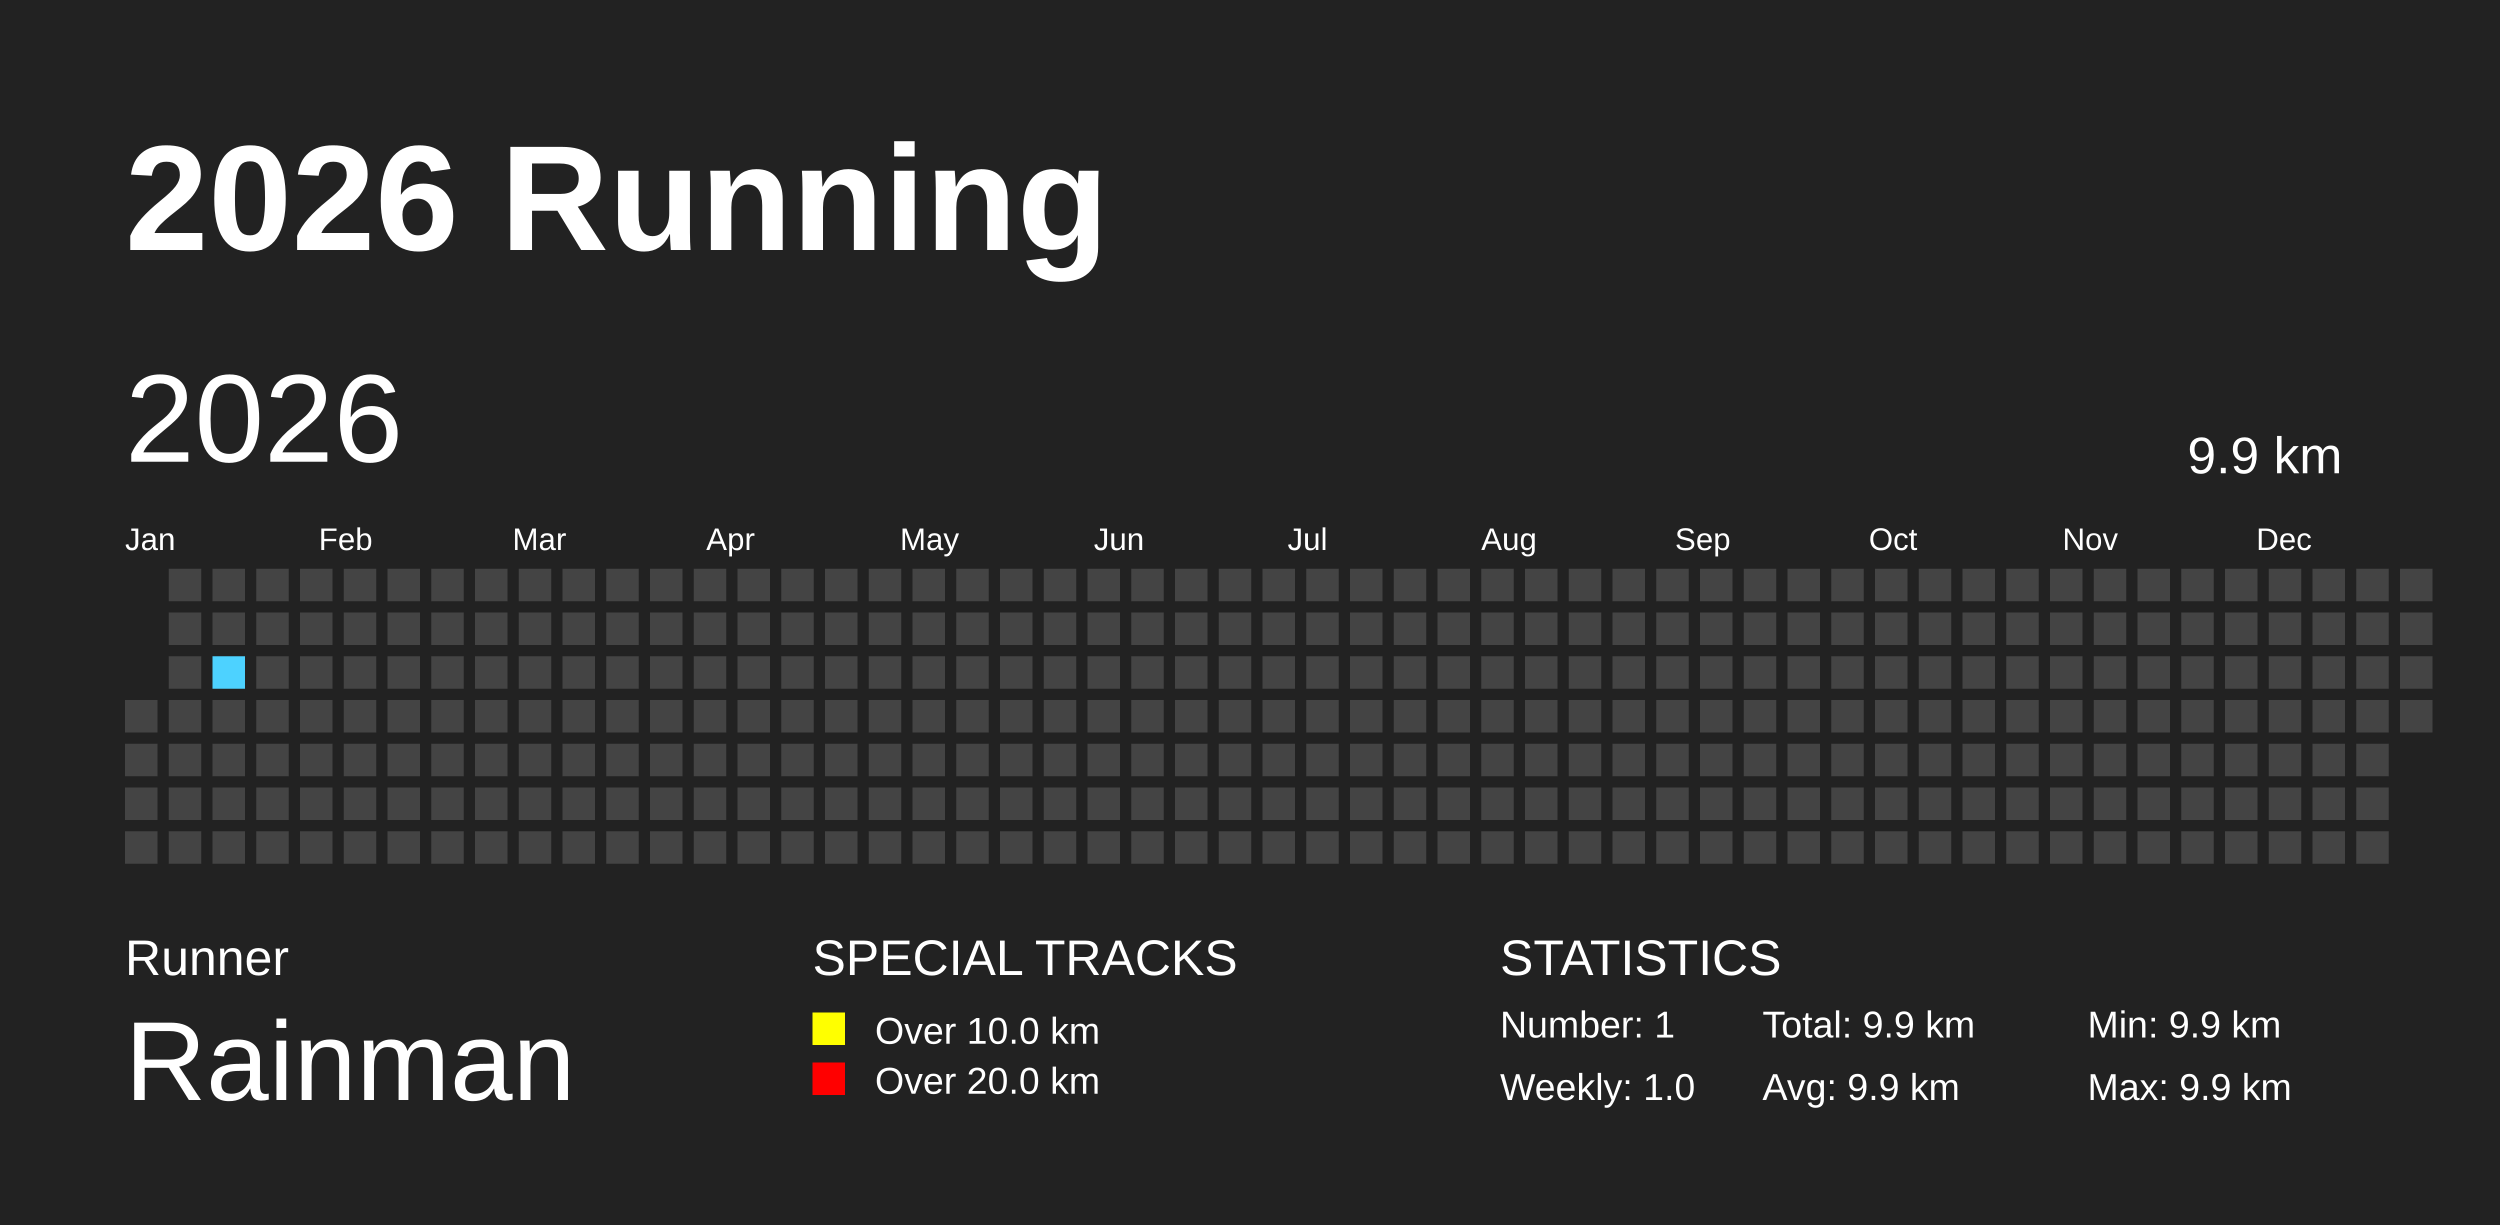
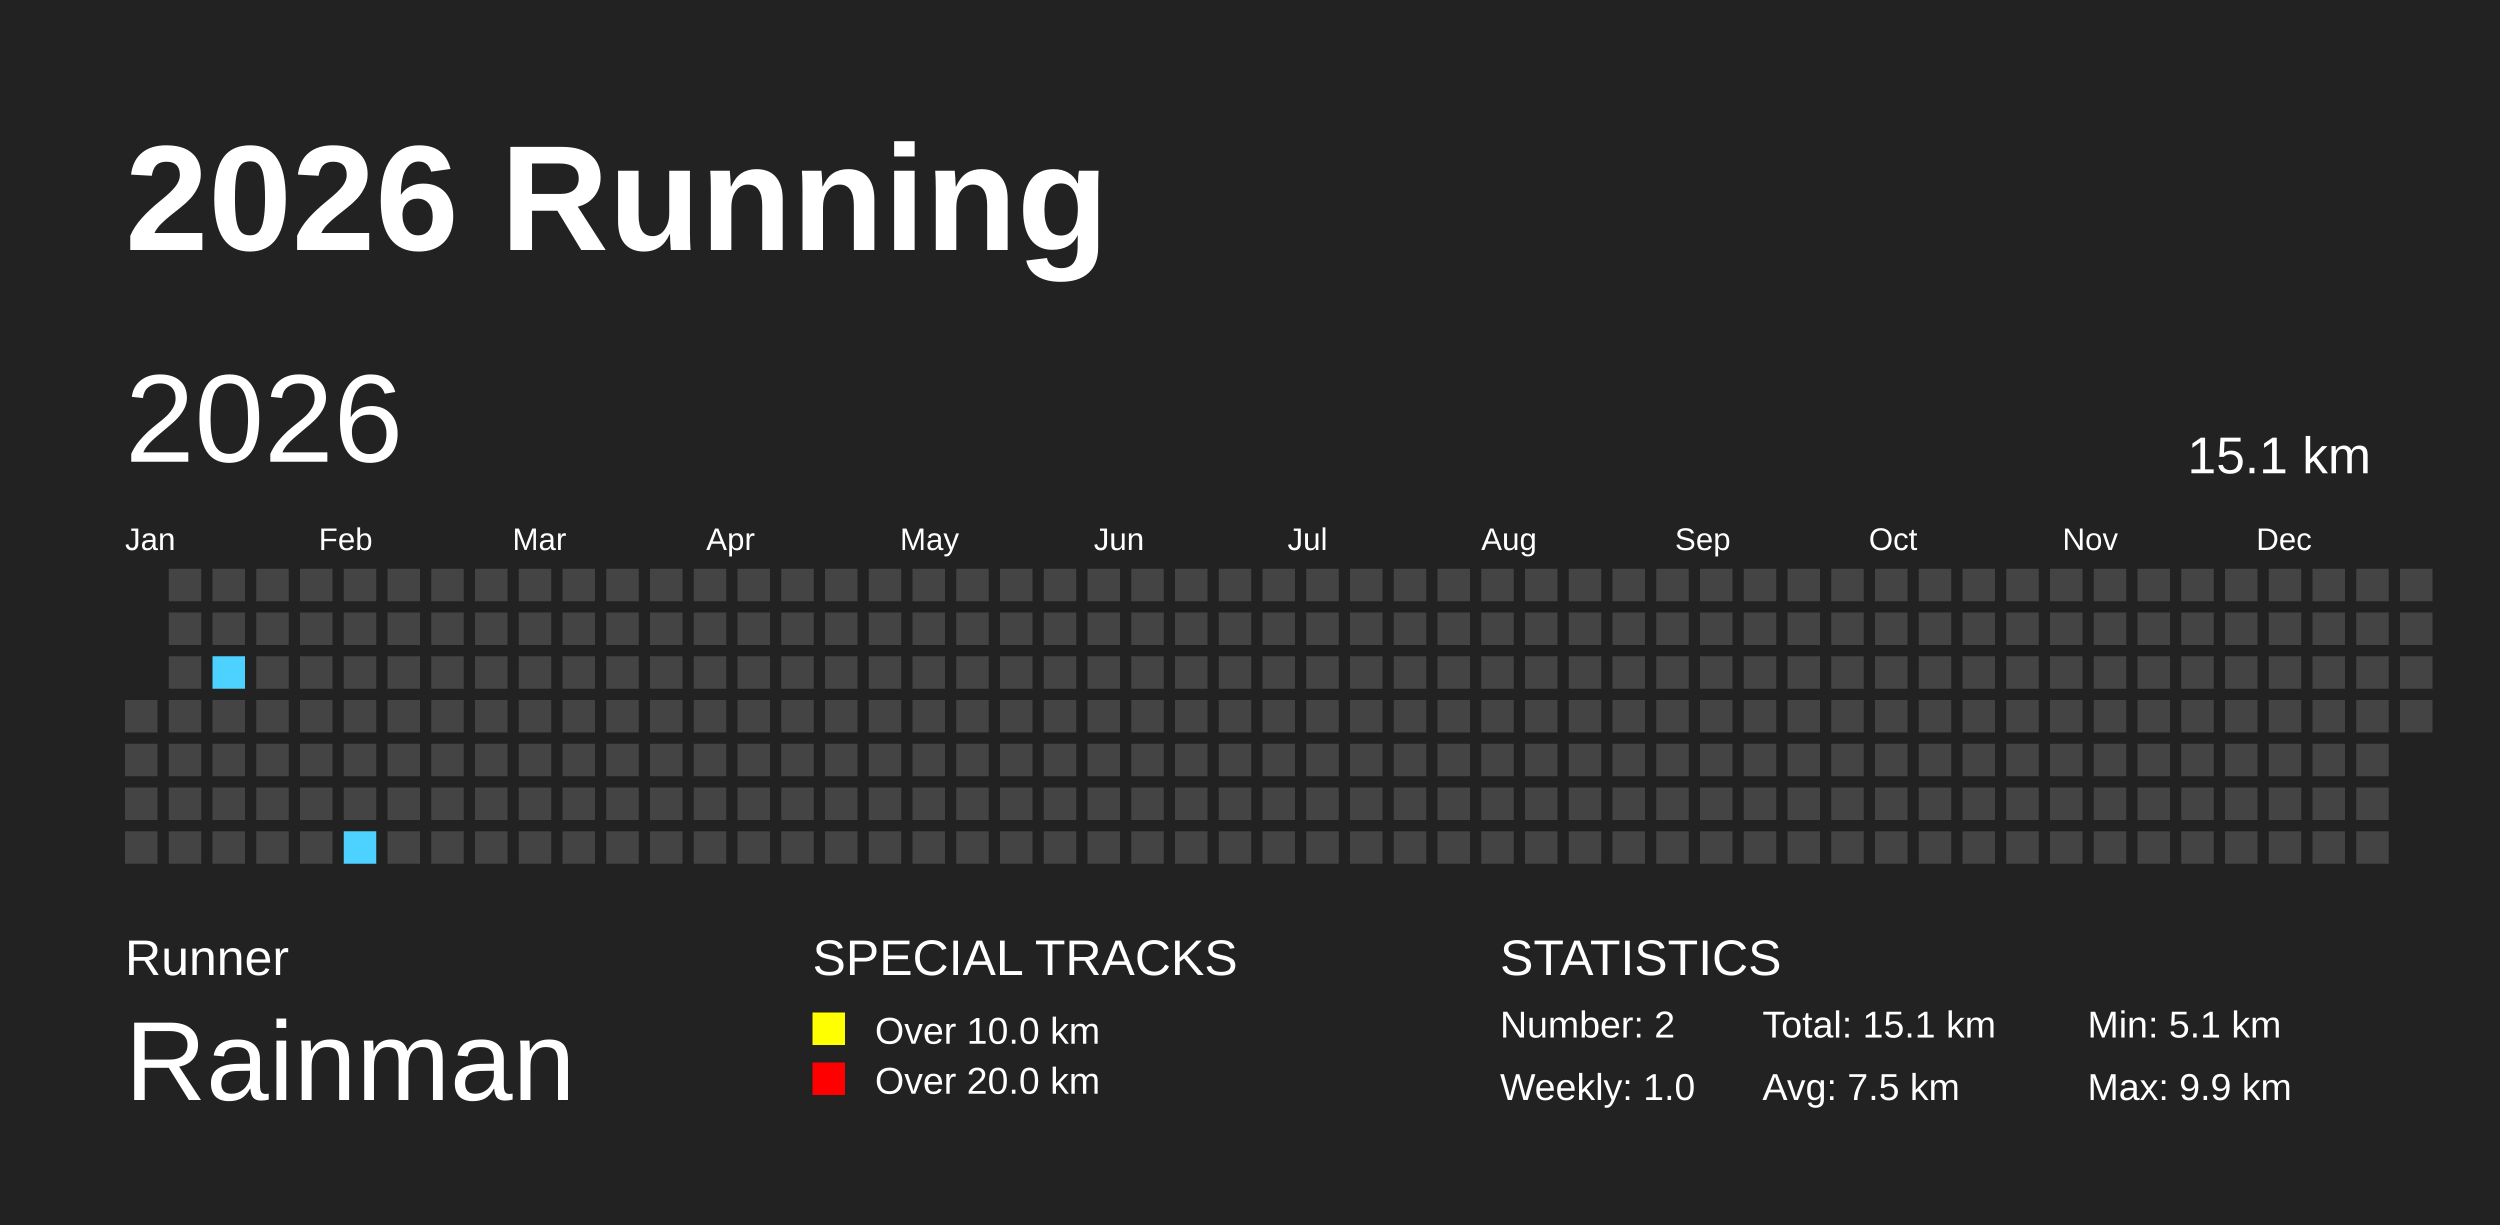
<svg xmlns="http://www.w3.org/2000/svg" baseProfile="full" height="98mm" version="1.1" viewBox="0,0,200,98" width="200mm">
  <defs />
  <rect fill="#222222" height="98" width="200" x="0" y="0" />
  <text fill="#FFFFFF" style="font-size:12px; font-family:Arial; font-weight:bold;" x="10" y="20">2026 Running</text>
  <text fill="#FFFFFF" style="font-size:4px; font-family:Arial" x="10" y="78">Runner</text>
  <text fill="#FFFFFF" style="font-size:9px; font-family:Arial" x="10" y="88">Rainman</text>
  <text fill="#FFFFFF" style="font-size:4px; font-family:Arial" x="65" y="78">SPECIAL TRACKS</text>
  <rect fill="yellow" height="2.6" width="2.6" x="65" y="81" />
  <text fill="#FFFFFF" style="font-size:3px; font-family:Arial" x="70" y="83.5">Over 10.0 km</text>
  <rect fill="red" height="2.6" width="2.6" x="65" y="85" />
  <text fill="#FFFFFF" style="font-size:3px; font-family:Arial" x="70" y="87.5">Over 20.0 km</text>
  <text fill="#FFFFFF" style="font-size:4px; font-family:Arial" x="120" y="78">STATISTICS</text>
-   <text fill="#FFFFFF" style="font-size:3px; font-family:Arial" x="120" y="83">Number: 1</text>
+   <text fill="#FFFFFF" style="font-size:3px; font-family:Arial" x="120" y="83">Number: 2</text>
  <text fill="#FFFFFF" style="font-size:3px; font-family:Arial" x="120" y="88">Weekly: 1.0</text>
-   <text fill="#FFFFFF" style="font-size:3px; font-family:Arial" x="141" y="83">Total: 9.9 km</text>
-   <text fill="#FFFFFF" style="font-size:3px; font-family:Arial" x="141" y="88">Avg: 9.9 km</text>
-   <text fill="#FFFFFF" style="font-size:3px; font-family:Arial" x="167" y="83">Min: 9.9 km</text>
+   <text fill="#FFFFFF" style="font-size:3px; font-family:Arial" x="141" y="83">Total: 15.1 km</text>
+   <text fill="#FFFFFF" style="font-size:3px; font-family:Arial" x="141" y="88">Avg: 7.5 km</text>
+   <text fill="#FFFFFF" style="font-size:3px; font-family:Arial" x="167" y="83">Min: 5.1 km</text>
  <text fill="#FFFFFF" style="font-size:3px; font-family:Arial" x="167" y="88">Max: 9.9 km</text>
  <text dominant-baseline="hanging" fill="#FFFFFF" style="font-size:10.0px; font-family:Arial;" x="10" y="30">2026</text>
-   <text dominant-baseline="hanging" fill="#FFFFFF" style="font-size:4.125px; font-family:Arial;" x="175" y="35">9.9 km</text>
+   <text dominant-baseline="hanging" fill="#FFFFFF" style="font-size:4.125px; font-family:Arial;" x="175" y="35">15.1 km</text>
  <text fill="#FFFFFF" style="font-size:2.5px; font-family:Arial" x="10.0" y="44">Jan</text>
  <text fill="#FFFFFF" style="font-size:2.5px; font-family:Arial" x="25.5" y="44">Feb</text>
  <text fill="#FFFFFF" style="font-size:2.5px; font-family:Arial" x="41.0" y="44">Mar</text>
  <text fill="#FFFFFF" style="font-size:2.5px; font-family:Arial" x="56.5" y="44">Apr</text>
  <text fill="#FFFFFF" style="font-size:2.5px; font-family:Arial" x="72.0" y="44">May</text>
  <text fill="#FFFFFF" style="font-size:2.5px; font-family:Arial" x="87.5" y="44">Jun</text>
  <text fill="#FFFFFF" style="font-size:2.5px; font-family:Arial" x="103.0" y="44">Jul</text>
  <text fill="#FFFFFF" style="font-size:2.5px; font-family:Arial" x="118.5" y="44">Aug</text>
  <text fill="#FFFFFF" style="font-size:2.5px; font-family:Arial" x="134.0" y="44">Sep</text>
  <text fill="#FFFFFF" style="font-size:2.5px; font-family:Arial" x="149.5" y="44">Oct</text>
  <text fill="#FFFFFF" style="font-size:2.5px; font-family:Arial" x="165.0" y="44">Nov</text>
  <text fill="#FFFFFF" style="font-size:2.5px; font-family:Arial" x="180.5" y="44">Dec</text>
  <rect fill="#444444" height="2.6" width="2.6" x="10.0" y="56.0" />
  <rect fill="#444444" height="2.6" width="2.6" x="10.0" y="59.5" />
  <rect fill="#444444" height="2.6" width="2.6" x="10.0" y="63.0" />
  <rect fill="#444444" height="2.6" width="2.6" x="10.0" y="66.5" />
  <rect fill="#444444" height="2.6" width="2.6" x="13.5" y="45.5" />
  <rect fill="#444444" height="2.6" width="2.6" x="13.5" y="49.0" />
  <rect fill="#444444" height="2.6" width="2.6" x="13.5" y="52.5" />
  <rect fill="#444444" height="2.6" width="2.6" x="13.5" y="56.0" />
  <rect fill="#444444" height="2.6" width="2.6" x="13.5" y="59.5" />
  <rect fill="#444444" height="2.6" width="2.6" x="13.5" y="63.0" />
  <rect fill="#444444" height="2.6" width="2.6" x="13.5" y="66.5" />
  <rect fill="#444444" height="2.6" width="2.6" x="17.0" y="45.5" />
  <rect fill="#444444" height="2.6" width="2.6" x="17.0" y="49.0" />
  <rect fill="#4DD2FF" height="2.6" width="2.6" x="17.0" y="52.5" />
  <rect fill="#444444" height="2.6" width="2.6" x="17.0" y="56.0" />
  <rect fill="#444444" height="2.6" width="2.6" x="17.0" y="59.5" />
  <rect fill="#444444" height="2.6" width="2.6" x="17.0" y="63.0" />
  <rect fill="#444444" height="2.6" width="2.6" x="17.0" y="66.5" />
  <rect fill="#444444" height="2.6" width="2.6" x="20.5" y="45.5" />
  <rect fill="#444444" height="2.6" width="2.6" x="20.5" y="49.0" />
  <rect fill="#444444" height="2.6" width="2.6" x="20.5" y="52.5" />
  <rect fill="#444444" height="2.6" width="2.6" x="20.5" y="56.0" />
  <rect fill="#444444" height="2.6" width="2.6" x="20.5" y="59.5" />
  <rect fill="#444444" height="2.6" width="2.6" x="20.5" y="63.0" />
  <rect fill="#444444" height="2.6" width="2.6" x="20.5" y="66.5" />
  <rect fill="#444444" height="2.6" width="2.6" x="24.0" y="45.5" />
  <rect fill="#444444" height="2.6" width="2.6" x="24.0" y="49.0" />
  <rect fill="#444444" height="2.6" width="2.6" x="24.0" y="52.5" />
  <rect fill="#444444" height="2.6" width="2.6" x="24.0" y="56.0" />
  <rect fill="#444444" height="2.6" width="2.6" x="24.0" y="59.5" />
  <rect fill="#444444" height="2.6" width="2.6" x="24.0" y="63.0" />
  <rect fill="#444444" height="2.6" width="2.6" x="24.0" y="66.5" />
  <rect fill="#444444" height="2.6" width="2.6" x="27.5" y="45.5" />
  <rect fill="#444444" height="2.6" width="2.6" x="27.5" y="49.0" />
  <rect fill="#444444" height="2.6" width="2.6" x="27.5" y="52.5" />
  <rect fill="#444444" height="2.6" width="2.6" x="27.5" y="56.0" />
  <rect fill="#444444" height="2.6" width="2.6" x="27.5" y="59.5" />
  <rect fill="#444444" height="2.6" width="2.6" x="27.5" y="63.0" />
-   <rect fill="#444444" height="2.6" width="2.6" x="27.5" y="66.5" />
+   <rect fill="#4DD2FF" height="2.6" width="2.6" x="27.5" y="66.5" />
  <rect fill="#444444" height="2.6" width="2.6" x="31.0" y="45.5" />
  <rect fill="#444444" height="2.6" width="2.6" x="31.0" y="49.0" />
  <rect fill="#444444" height="2.6" width="2.6" x="31.0" y="52.5" />
  <rect fill="#444444" height="2.6" width="2.6" x="31.0" y="56.0" />
  <rect fill="#444444" height="2.6" width="2.6" x="31.0" y="59.5" />
  <rect fill="#444444" height="2.6" width="2.6" x="31.0" y="63.0" />
  <rect fill="#444444" height="2.6" width="2.6" x="31.0" y="66.5" />
  <rect fill="#444444" height="2.6" width="2.6" x="34.5" y="45.5" />
  <rect fill="#444444" height="2.6" width="2.6" x="34.5" y="49.0" />
  <rect fill="#444444" height="2.6" width="2.6" x="34.5" y="52.5" />
  <rect fill="#444444" height="2.6" width="2.6" x="34.5" y="56.0" />
  <rect fill="#444444" height="2.6" width="2.6" x="34.5" y="59.5" />
  <rect fill="#444444" height="2.6" width="2.6" x="34.5" y="63.0" />
  <rect fill="#444444" height="2.6" width="2.6" x="34.5" y="66.5" />
  <rect fill="#444444" height="2.6" width="2.6" x="38.0" y="45.5" />
  <rect fill="#444444" height="2.6" width="2.6" x="38.0" y="49.0" />
  <rect fill="#444444" height="2.6" width="2.6" x="38.0" y="52.5" />
  <rect fill="#444444" height="2.6" width="2.6" x="38.0" y="56.0" />
  <rect fill="#444444" height="2.6" width="2.6" x="38.0" y="59.5" />
  <rect fill="#444444" height="2.6" width="2.6" x="38.0" y="63.0" />
  <rect fill="#444444" height="2.6" width="2.6" x="38.0" y="66.5" />
  <rect fill="#444444" height="2.6" width="2.6" x="41.5" y="45.5" />
  <rect fill="#444444" height="2.6" width="2.6" x="41.5" y="49.0" />
  <rect fill="#444444" height="2.6" width="2.6" x="41.5" y="52.5" />
  <rect fill="#444444" height="2.6" width="2.6" x="41.5" y="56.0" />
  <rect fill="#444444" height="2.6" width="2.6" x="41.5" y="59.5" />
  <rect fill="#444444" height="2.6" width="2.6" x="41.5" y="63.0" />
  <rect fill="#444444" height="2.6" width="2.6" x="41.5" y="66.5" />
  <rect fill="#444444" height="2.6" width="2.6" x="45.0" y="45.5" />
  <rect fill="#444444" height="2.6" width="2.6" x="45.0" y="49.0" />
  <rect fill="#444444" height="2.6" width="2.6" x="45.0" y="52.5" />
  <rect fill="#444444" height="2.6" width="2.6" x="45.0" y="56.0" />
  <rect fill="#444444" height="2.6" width="2.6" x="45.0" y="59.5" />
  <rect fill="#444444" height="2.6" width="2.6" x="45.0" y="63.0" />
  <rect fill="#444444" height="2.6" width="2.6" x="45.0" y="66.5" />
  <rect fill="#444444" height="2.6" width="2.6" x="48.5" y="45.5" />
  <rect fill="#444444" height="2.6" width="2.6" x="48.5" y="49.0" />
  <rect fill="#444444" height="2.6" width="2.6" x="48.5" y="52.5" />
  <rect fill="#444444" height="2.6" width="2.6" x="48.5" y="56.0" />
  <rect fill="#444444" height="2.6" width="2.6" x="48.5" y="59.5" />
  <rect fill="#444444" height="2.6" width="2.6" x="48.5" y="63.0" />
  <rect fill="#444444" height="2.6" width="2.6" x="48.5" y="66.5" />
  <rect fill="#444444" height="2.6" width="2.6" x="52.0" y="45.5" />
  <rect fill="#444444" height="2.6" width="2.6" x="52.0" y="49.0" />
  <rect fill="#444444" height="2.6" width="2.6" x="52.0" y="52.5" />
  <rect fill="#444444" height="2.6" width="2.6" x="52.0" y="56.0" />
  <rect fill="#444444" height="2.6" width="2.6" x="52.0" y="59.5" />
  <rect fill="#444444" height="2.6" width="2.6" x="52.0" y="63.0" />
  <rect fill="#444444" height="2.6" width="2.6" x="52.0" y="66.5" />
  <rect fill="#444444" height="2.6" width="2.6" x="55.5" y="45.5" />
  <rect fill="#444444" height="2.6" width="2.6" x="55.5" y="49.0" />
  <rect fill="#444444" height="2.6" width="2.6" x="55.5" y="52.5" />
  <rect fill="#444444" height="2.6" width="2.6" x="55.5" y="56.0" />
  <rect fill="#444444" height="2.6" width="2.6" x="55.5" y="59.5" />
  <rect fill="#444444" height="2.6" width="2.6" x="55.5" y="63.0" />
  <rect fill="#444444" height="2.6" width="2.6" x="55.5" y="66.5" />
  <rect fill="#444444" height="2.6" width="2.6" x="59.0" y="45.5" />
  <rect fill="#444444" height="2.6" width="2.6" x="59.0" y="49.0" />
  <rect fill="#444444" height="2.6" width="2.6" x="59.0" y="52.5" />
  <rect fill="#444444" height="2.6" width="2.6" x="59.0" y="56.0" />
  <rect fill="#444444" height="2.6" width="2.6" x="59.0" y="59.5" />
  <rect fill="#444444" height="2.6" width="2.6" x="59.0" y="63.0" />
  <rect fill="#444444" height="2.6" width="2.6" x="59.0" y="66.5" />
  <rect fill="#444444" height="2.6" width="2.6" x="62.5" y="45.5" />
  <rect fill="#444444" height="2.6" width="2.6" x="62.5" y="49.0" />
  <rect fill="#444444" height="2.6" width="2.6" x="62.5" y="52.5" />
  <rect fill="#444444" height="2.6" width="2.6" x="62.5" y="56.0" />
  <rect fill="#444444" height="2.6" width="2.6" x="62.5" y="59.5" />
  <rect fill="#444444" height="2.6" width="2.6" x="62.5" y="63.0" />
  <rect fill="#444444" height="2.6" width="2.6" x="62.5" y="66.5" />
  <rect fill="#444444" height="2.6" width="2.6" x="66.0" y="45.5" />
  <rect fill="#444444" height="2.6" width="2.6" x="66.0" y="49.0" />
  <rect fill="#444444" height="2.6" width="2.6" x="66.0" y="52.5" />
  <rect fill="#444444" height="2.6" width="2.6" x="66.0" y="56.0" />
  <rect fill="#444444" height="2.6" width="2.6" x="66.0" y="59.5" />
  <rect fill="#444444" height="2.6" width="2.6" x="66.0" y="63.0" />
  <rect fill="#444444" height="2.6" width="2.6" x="66.0" y="66.5" />
  <rect fill="#444444" height="2.6" width="2.6" x="69.5" y="45.5" />
  <rect fill="#444444" height="2.6" width="2.6" x="69.5" y="49.0" />
  <rect fill="#444444" height="2.6" width="2.6" x="69.5" y="52.5" />
  <rect fill="#444444" height="2.6" width="2.6" x="69.5" y="56.0" />
  <rect fill="#444444" height="2.6" width="2.6" x="69.5" y="59.5" />
  <rect fill="#444444" height="2.6" width="2.6" x="69.5" y="63.0" />
  <rect fill="#444444" height="2.6" width="2.6" x="69.5" y="66.5" />
  <rect fill="#444444" height="2.6" width="2.6" x="73.0" y="45.5" />
  <rect fill="#444444" height="2.6" width="2.6" x="73.0" y="49.0" />
  <rect fill="#444444" height="2.6" width="2.6" x="73.0" y="52.5" />
  <rect fill="#444444" height="2.6" width="2.6" x="73.0" y="56.0" />
  <rect fill="#444444" height="2.6" width="2.6" x="73.0" y="59.5" />
  <rect fill="#444444" height="2.6" width="2.6" x="73.0" y="63.0" />
  <rect fill="#444444" height="2.6" width="2.6" x="73.0" y="66.5" />
  <rect fill="#444444" height="2.6" width="2.6" x="76.5" y="45.5" />
  <rect fill="#444444" height="2.6" width="2.6" x="76.5" y="49.0" />
  <rect fill="#444444" height="2.6" width="2.6" x="76.5" y="52.5" />
  <rect fill="#444444" height="2.6" width="2.6" x="76.5" y="56.0" />
  <rect fill="#444444" height="2.6" width="2.6" x="76.5" y="59.5" />
  <rect fill="#444444" height="2.6" width="2.6" x="76.5" y="63.0" />
  <rect fill="#444444" height="2.6" width="2.6" x="76.5" y="66.5" />
  <rect fill="#444444" height="2.6" width="2.6" x="80.0" y="45.5" />
  <rect fill="#444444" height="2.6" width="2.6" x="80.0" y="49.0" />
  <rect fill="#444444" height="2.6" width="2.6" x="80.0" y="52.5" />
  <rect fill="#444444" height="2.6" width="2.6" x="80.0" y="56.0" />
  <rect fill="#444444" height="2.6" width="2.6" x="80.0" y="59.5" />
  <rect fill="#444444" height="2.6" width="2.6" x="80.0" y="63.0" />
  <rect fill="#444444" height="2.6" width="2.6" x="80.0" y="66.5" />
  <rect fill="#444444" height="2.6" width="2.6" x="83.5" y="45.5" />
  <rect fill="#444444" height="2.6" width="2.6" x="83.5" y="49.0" />
  <rect fill="#444444" height="2.6" width="2.6" x="83.5" y="52.5" />
  <rect fill="#444444" height="2.6" width="2.6" x="83.5" y="56.0" />
  <rect fill="#444444" height="2.6" width="2.6" x="83.5" y="59.5" />
  <rect fill="#444444" height="2.6" width="2.6" x="83.5" y="63.0" />
  <rect fill="#444444" height="2.6" width="2.6" x="83.5" y="66.5" />
  <rect fill="#444444" height="2.6" width="2.6" x="87.0" y="45.5" />
  <rect fill="#444444" height="2.6" width="2.6" x="87.0" y="49.0" />
  <rect fill="#444444" height="2.6" width="2.6" x="87.0" y="52.5" />
  <rect fill="#444444" height="2.6" width="2.6" x="87.0" y="56.0" />
  <rect fill="#444444" height="2.6" width="2.6" x="87.0" y="59.5" />
  <rect fill="#444444" height="2.6" width="2.6" x="87.0" y="63.0" />
  <rect fill="#444444" height="2.6" width="2.6" x="87.0" y="66.5" />
  <rect fill="#444444" height="2.6" width="2.6" x="90.5" y="45.5" />
  <rect fill="#444444" height="2.6" width="2.6" x="90.5" y="49.0" />
  <rect fill="#444444" height="2.6" width="2.6" x="90.5" y="52.5" />
  <rect fill="#444444" height="2.6" width="2.6" x="90.5" y="56.0" />
  <rect fill="#444444" height="2.6" width="2.6" x="90.5" y="59.5" />
  <rect fill="#444444" height="2.6" width="2.6" x="90.5" y="63.0" />
  <rect fill="#444444" height="2.6" width="2.6" x="90.5" y="66.5" />
  <rect fill="#444444" height="2.6" width="2.6" x="94.0" y="45.5" />
  <rect fill="#444444" height="2.6" width="2.6" x="94.0" y="49.0" />
  <rect fill="#444444" height="2.6" width="2.6" x="94.0" y="52.5" />
  <rect fill="#444444" height="2.6" width="2.6" x="94.0" y="56.0" />
  <rect fill="#444444" height="2.6" width="2.6" x="94.0" y="59.5" />
  <rect fill="#444444" height="2.6" width="2.6" x="94.0" y="63.0" />
  <rect fill="#444444" height="2.6" width="2.6" x="94.0" y="66.5" />
  <rect fill="#444444" height="2.6" width="2.6" x="97.5" y="45.5" />
  <rect fill="#444444" height="2.6" width="2.6" x="97.5" y="49.0" />
  <rect fill="#444444" height="2.6" width="2.6" x="97.5" y="52.5" />
  <rect fill="#444444" height="2.6" width="2.6" x="97.5" y="56.0" />
  <rect fill="#444444" height="2.6" width="2.6" x="97.5" y="59.5" />
  <rect fill="#444444" height="2.6" width="2.6" x="97.5" y="63.0" />
  <rect fill="#444444" height="2.6" width="2.6" x="97.5" y="66.5" />
  <rect fill="#444444" height="2.6" width="2.6" x="101.0" y="45.5" />
  <rect fill="#444444" height="2.6" width="2.6" x="101.0" y="49.0" />
  <rect fill="#444444" height="2.6" width="2.6" x="101.0" y="52.5" />
  <rect fill="#444444" height="2.6" width="2.6" x="101.0" y="56.0" />
  <rect fill="#444444" height="2.6" width="2.6" x="101.0" y="59.5" />
  <rect fill="#444444" height="2.6" width="2.6" x="101.0" y="63.0" />
  <rect fill="#444444" height="2.6" width="2.6" x="101.0" y="66.5" />
  <rect fill="#444444" height="2.6" width="2.6" x="104.5" y="45.5" />
  <rect fill="#444444" height="2.6" width="2.6" x="104.5" y="49.0" />
  <rect fill="#444444" height="2.6" width="2.6" x="104.5" y="52.5" />
  <rect fill="#444444" height="2.6" width="2.6" x="104.5" y="56.0" />
  <rect fill="#444444" height="2.6" width="2.6" x="104.5" y="59.5" />
  <rect fill="#444444" height="2.6" width="2.6" x="104.5" y="63.0" />
  <rect fill="#444444" height="2.6" width="2.6" x="104.5" y="66.5" />
  <rect fill="#444444" height="2.6" width="2.6" x="108.0" y="45.5" />
  <rect fill="#444444" height="2.6" width="2.6" x="108.0" y="49.0" />
  <rect fill="#444444" height="2.6" width="2.6" x="108.0" y="52.5" />
  <rect fill="#444444" height="2.6" width="2.6" x="108.0" y="56.0" />
  <rect fill="#444444" height="2.6" width="2.6" x="108.0" y="59.5" />
  <rect fill="#444444" height="2.6" width="2.6" x="108.0" y="63.0" />
  <rect fill="#444444" height="2.6" width="2.6" x="108.0" y="66.5" />
  <rect fill="#444444" height="2.6" width="2.6" x="111.5" y="45.5" />
  <rect fill="#444444" height="2.6" width="2.6" x="111.5" y="49.0" />
  <rect fill="#444444" height="2.6" width="2.6" x="111.5" y="52.5" />
  <rect fill="#444444" height="2.6" width="2.6" x="111.5" y="56.0" />
  <rect fill="#444444" height="2.6" width="2.6" x="111.5" y="59.5" />
  <rect fill="#444444" height="2.6" width="2.6" x="111.5" y="63.0" />
  <rect fill="#444444" height="2.6" width="2.6" x="111.5" y="66.5" />
  <rect fill="#444444" height="2.6" width="2.6" x="115.0" y="45.5" />
  <rect fill="#444444" height="2.6" width="2.6" x="115.0" y="49.0" />
  <rect fill="#444444" height="2.6" width="2.6" x="115.0" y="52.5" />
  <rect fill="#444444" height="2.6" width="2.6" x="115.0" y="56.0" />
  <rect fill="#444444" height="2.6" width="2.6" x="115.0" y="59.5" />
  <rect fill="#444444" height="2.6" width="2.6" x="115.0" y="63.0" />
  <rect fill="#444444" height="2.6" width="2.6" x="115.0" y="66.5" />
  <rect fill="#444444" height="2.6" width="2.6" x="118.5" y="45.5" />
  <rect fill="#444444" height="2.6" width="2.6" x="118.5" y="49.0" />
  <rect fill="#444444" height="2.6" width="2.6" x="118.5" y="52.5" />
  <rect fill="#444444" height="2.6" width="2.6" x="118.5" y="56.0" />
  <rect fill="#444444" height="2.6" width="2.6" x="118.5" y="59.5" />
  <rect fill="#444444" height="2.6" width="2.6" x="118.5" y="63.0" />
  <rect fill="#444444" height="2.6" width="2.6" x="118.5" y="66.5" />
  <rect fill="#444444" height="2.6" width="2.6" x="122.0" y="45.5" />
  <rect fill="#444444" height="2.6" width="2.6" x="122.0" y="49.0" />
  <rect fill="#444444" height="2.6" width="2.6" x="122.0" y="52.5" />
  <rect fill="#444444" height="2.6" width="2.6" x="122.0" y="56.0" />
  <rect fill="#444444" height="2.6" width="2.6" x="122.0" y="59.5" />
  <rect fill="#444444" height="2.6" width="2.6" x="122.0" y="63.0" />
  <rect fill="#444444" height="2.6" width="2.6" x="122.0" y="66.5" />
  <rect fill="#444444" height="2.6" width="2.6" x="125.5" y="45.5" />
  <rect fill="#444444" height="2.6" width="2.6" x="125.5" y="49.0" />
  <rect fill="#444444" height="2.6" width="2.6" x="125.5" y="52.5" />
  <rect fill="#444444" height="2.6" width="2.6" x="125.5" y="56.0" />
  <rect fill="#444444" height="2.6" width="2.6" x="125.5" y="59.5" />
  <rect fill="#444444" height="2.6" width="2.6" x="125.5" y="63.0" />
  <rect fill="#444444" height="2.6" width="2.6" x="125.5" y="66.5" />
  <rect fill="#444444" height="2.6" width="2.6" x="129.0" y="45.5" />
  <rect fill="#444444" height="2.6" width="2.6" x="129.0" y="49.0" />
  <rect fill="#444444" height="2.6" width="2.6" x="129.0" y="52.5" />
  <rect fill="#444444" height="2.6" width="2.6" x="129.0" y="56.0" />
  <rect fill="#444444" height="2.6" width="2.6" x="129.0" y="59.5" />
  <rect fill="#444444" height="2.6" width="2.6" x="129.0" y="63.0" />
  <rect fill="#444444" height="2.6" width="2.6" x="129.0" y="66.5" />
  <rect fill="#444444" height="2.6" width="2.6" x="132.5" y="45.5" />
  <rect fill="#444444" height="2.6" width="2.6" x="132.5" y="49.0" />
  <rect fill="#444444" height="2.6" width="2.6" x="132.5" y="52.5" />
  <rect fill="#444444" height="2.6" width="2.6" x="132.5" y="56.0" />
  <rect fill="#444444" height="2.6" width="2.6" x="132.5" y="59.5" />
  <rect fill="#444444" height="2.6" width="2.6" x="132.5" y="63.0" />
  <rect fill="#444444" height="2.6" width="2.6" x="132.5" y="66.5" />
  <rect fill="#444444" height="2.6" width="2.6" x="136.0" y="45.5" />
  <rect fill="#444444" height="2.6" width="2.6" x="136.0" y="49.0" />
  <rect fill="#444444" height="2.6" width="2.6" x="136.0" y="52.5" />
  <rect fill="#444444" height="2.6" width="2.6" x="136.0" y="56.0" />
  <rect fill="#444444" height="2.6" width="2.6" x="136.0" y="59.5" />
  <rect fill="#444444" height="2.6" width="2.6" x="136.0" y="63.0" />
  <rect fill="#444444" height="2.6" width="2.6" x="136.0" y="66.5" />
  <rect fill="#444444" height="2.6" width="2.6" x="139.5" y="45.5" />
  <rect fill="#444444" height="2.6" width="2.6" x="139.5" y="49.0" />
  <rect fill="#444444" height="2.6" width="2.6" x="139.5" y="52.5" />
  <rect fill="#444444" height="2.6" width="2.6" x="139.5" y="56.0" />
  <rect fill="#444444" height="2.6" width="2.6" x="139.5" y="59.5" />
  <rect fill="#444444" height="2.6" width="2.6" x="139.5" y="63.0" />
  <rect fill="#444444" height="2.6" width="2.6" x="139.5" y="66.5" />
  <rect fill="#444444" height="2.6" width="2.6" x="143.0" y="45.5" />
  <rect fill="#444444" height="2.6" width="2.6" x="143.0" y="49.0" />
  <rect fill="#444444" height="2.6" width="2.6" x="143.0" y="52.5" />
  <rect fill="#444444" height="2.6" width="2.6" x="143.0" y="56.0" />
  <rect fill="#444444" height="2.6" width="2.6" x="143.0" y="59.5" />
  <rect fill="#444444" height="2.6" width="2.6" x="143.0" y="63.0" />
  <rect fill="#444444" height="2.6" width="2.6" x="143.0" y="66.5" />
  <rect fill="#444444" height="2.6" width="2.6" x="146.5" y="45.5" />
  <rect fill="#444444" height="2.6" width="2.6" x="146.5" y="49.0" />
  <rect fill="#444444" height="2.6" width="2.6" x="146.5" y="52.5" />
  <rect fill="#444444" height="2.6" width="2.6" x="146.5" y="56.0" />
  <rect fill="#444444" height="2.6" width="2.6" x="146.5" y="59.5" />
  <rect fill="#444444" height="2.6" width="2.6" x="146.5" y="63.0" />
  <rect fill="#444444" height="2.6" width="2.6" x="146.5" y="66.5" />
  <rect fill="#444444" height="2.6" width="2.6" x="150.0" y="45.5" />
  <rect fill="#444444" height="2.6" width="2.6" x="150.0" y="49.0" />
  <rect fill="#444444" height="2.6" width="2.6" x="150.0" y="52.5" />
  <rect fill="#444444" height="2.6" width="2.6" x="150.0" y="56.0" />
  <rect fill="#444444" height="2.6" width="2.6" x="150.0" y="59.5" />
  <rect fill="#444444" height="2.6" width="2.6" x="150.0" y="63.0" />
  <rect fill="#444444" height="2.6" width="2.6" x="150.0" y="66.5" />
  <rect fill="#444444" height="2.6" width="2.6" x="153.5" y="45.5" />
  <rect fill="#444444" height="2.6" width="2.6" x="153.5" y="49.0" />
  <rect fill="#444444" height="2.6" width="2.6" x="153.5" y="52.5" />
  <rect fill="#444444" height="2.6" width="2.6" x="153.5" y="56.0" />
  <rect fill="#444444" height="2.6" width="2.6" x="153.5" y="59.5" />
  <rect fill="#444444" height="2.6" width="2.6" x="153.5" y="63.0" />
  <rect fill="#444444" height="2.6" width="2.6" x="153.5" y="66.5" />
  <rect fill="#444444" height="2.6" width="2.6" x="157.0" y="45.5" />
  <rect fill="#444444" height="2.6" width="2.6" x="157.0" y="49.0" />
  <rect fill="#444444" height="2.6" width="2.6" x="157.0" y="52.5" />
  <rect fill="#444444" height="2.6" width="2.6" x="157.0" y="56.0" />
  <rect fill="#444444" height="2.6" width="2.6" x="157.0" y="59.5" />
  <rect fill="#444444" height="2.6" width="2.6" x="157.0" y="63.0" />
  <rect fill="#444444" height="2.6" width="2.6" x="157.0" y="66.5" />
  <rect fill="#444444" height="2.6" width="2.6" x="160.5" y="45.5" />
  <rect fill="#444444" height="2.6" width="2.6" x="160.5" y="49.0" />
  <rect fill="#444444" height="2.6" width="2.6" x="160.5" y="52.5" />
  <rect fill="#444444" height="2.6" width="2.6" x="160.5" y="56.0" />
  <rect fill="#444444" height="2.6" width="2.6" x="160.5" y="59.5" />
  <rect fill="#444444" height="2.6" width="2.6" x="160.5" y="63.0" />
  <rect fill="#444444" height="2.6" width="2.6" x="160.5" y="66.5" />
  <rect fill="#444444" height="2.6" width="2.6" x="164.0" y="45.5" />
  <rect fill="#444444" height="2.6" width="2.6" x="164.0" y="49.0" />
  <rect fill="#444444" height="2.6" width="2.6" x="164.0" y="52.5" />
  <rect fill="#444444" height="2.6" width="2.6" x="164.0" y="56.0" />
  <rect fill="#444444" height="2.6" width="2.6" x="164.0" y="59.5" />
  <rect fill="#444444" height="2.6" width="2.6" x="164.0" y="63.0" />
  <rect fill="#444444" height="2.6" width="2.6" x="164.0" y="66.5" />
  <rect fill="#444444" height="2.6" width="2.6" x="167.5" y="45.5" />
  <rect fill="#444444" height="2.6" width="2.6" x="167.5" y="49.0" />
  <rect fill="#444444" height="2.6" width="2.6" x="167.5" y="52.5" />
  <rect fill="#444444" height="2.6" width="2.6" x="167.5" y="56.0" />
  <rect fill="#444444" height="2.6" width="2.6" x="167.5" y="59.5" />
  <rect fill="#444444" height="2.6" width="2.6" x="167.5" y="63.0" />
  <rect fill="#444444" height="2.6" width="2.6" x="167.5" y="66.5" />
  <rect fill="#444444" height="2.6" width="2.6" x="171.0" y="45.5" />
  <rect fill="#444444" height="2.6" width="2.6" x="171.0" y="49.0" />
  <rect fill="#444444" height="2.6" width="2.6" x="171.0" y="52.5" />
  <rect fill="#444444" height="2.6" width="2.6" x="171.0" y="56.0" />
  <rect fill="#444444" height="2.6" width="2.6" x="171.0" y="59.5" />
  <rect fill="#444444" height="2.6" width="2.6" x="171.0" y="63.0" />
  <rect fill="#444444" height="2.6" width="2.6" x="171.0" y="66.5" />
  <rect fill="#444444" height="2.6" width="2.6" x="174.5" y="45.5" />
  <rect fill="#444444" height="2.6" width="2.6" x="174.5" y="49.0" />
  <rect fill="#444444" height="2.6" width="2.6" x="174.5" y="52.5" />
  <rect fill="#444444" height="2.6" width="2.6" x="174.5" y="56.0" />
  <rect fill="#444444" height="2.6" width="2.6" x="174.5" y="59.5" />
  <rect fill="#444444" height="2.6" width="2.6" x="174.5" y="63.0" />
  <rect fill="#444444" height="2.6" width="2.6" x="174.5" y="66.5" />
  <rect fill="#444444" height="2.6" width="2.6" x="178.0" y="45.5" />
  <rect fill="#444444" height="2.6" width="2.6" x="178.0" y="49.0" />
  <rect fill="#444444" height="2.6" width="2.6" x="178.0" y="52.5" />
  <rect fill="#444444" height="2.6" width="2.6" x="178.0" y="56.0" />
  <rect fill="#444444" height="2.6" width="2.6" x="178.0" y="59.5" />
  <rect fill="#444444" height="2.6" width="2.6" x="178.0" y="63.0" />
  <rect fill="#444444" height="2.6" width="2.6" x="178.0" y="66.5" />
  <rect fill="#444444" height="2.6" width="2.6" x="181.5" y="45.5" />
  <rect fill="#444444" height="2.6" width="2.6" x="181.5" y="49.0" />
  <rect fill="#444444" height="2.6" width="2.6" x="181.5" y="52.5" />
  <rect fill="#444444" height="2.6" width="2.6" x="181.5" y="56.0" />
  <rect fill="#444444" height="2.6" width="2.6" x="181.5" y="59.5" />
  <rect fill="#444444" height="2.6" width="2.6" x="181.5" y="63.0" />
  <rect fill="#444444" height="2.6" width="2.6" x="181.5" y="66.5" />
  <rect fill="#444444" height="2.6" width="2.6" x="185.0" y="45.5" />
  <rect fill="#444444" height="2.6" width="2.6" x="185.0" y="49.0" />
  <rect fill="#444444" height="2.6" width="2.6" x="185.0" y="52.5" />
  <rect fill="#444444" height="2.6" width="2.6" x="185.0" y="56.0" />
  <rect fill="#444444" height="2.6" width="2.6" x="185.0" y="59.5" />
  <rect fill="#444444" height="2.6" width="2.6" x="185.0" y="63.0" />
  <rect fill="#444444" height="2.6" width="2.6" x="185.0" y="66.5" />
  <rect fill="#444444" height="2.6" width="2.6" x="188.5" y="45.5" />
  <rect fill="#444444" height="2.6" width="2.6" x="188.5" y="49.0" />
  <rect fill="#444444" height="2.6" width="2.6" x="188.5" y="52.5" />
  <rect fill="#444444" height="2.6" width="2.6" x="188.5" y="56.0" />
  <rect fill="#444444" height="2.6" width="2.6" x="188.5" y="59.5" />
  <rect fill="#444444" height="2.6" width="2.6" x="188.5" y="63.0" />
  <rect fill="#444444" height="2.6" width="2.6" x="188.5" y="66.5" />
  <rect fill="#444444" height="2.6" width="2.6" x="192.0" y="45.5" />
  <rect fill="#444444" height="2.6" width="2.6" x="192.0" y="49.0" />
  <rect fill="#444444" height="2.6" width="2.6" x="192.0" y="52.5" />
  <rect fill="#444444" height="2.6" width="2.6" x="192.0" y="56.0" />
</svg>
